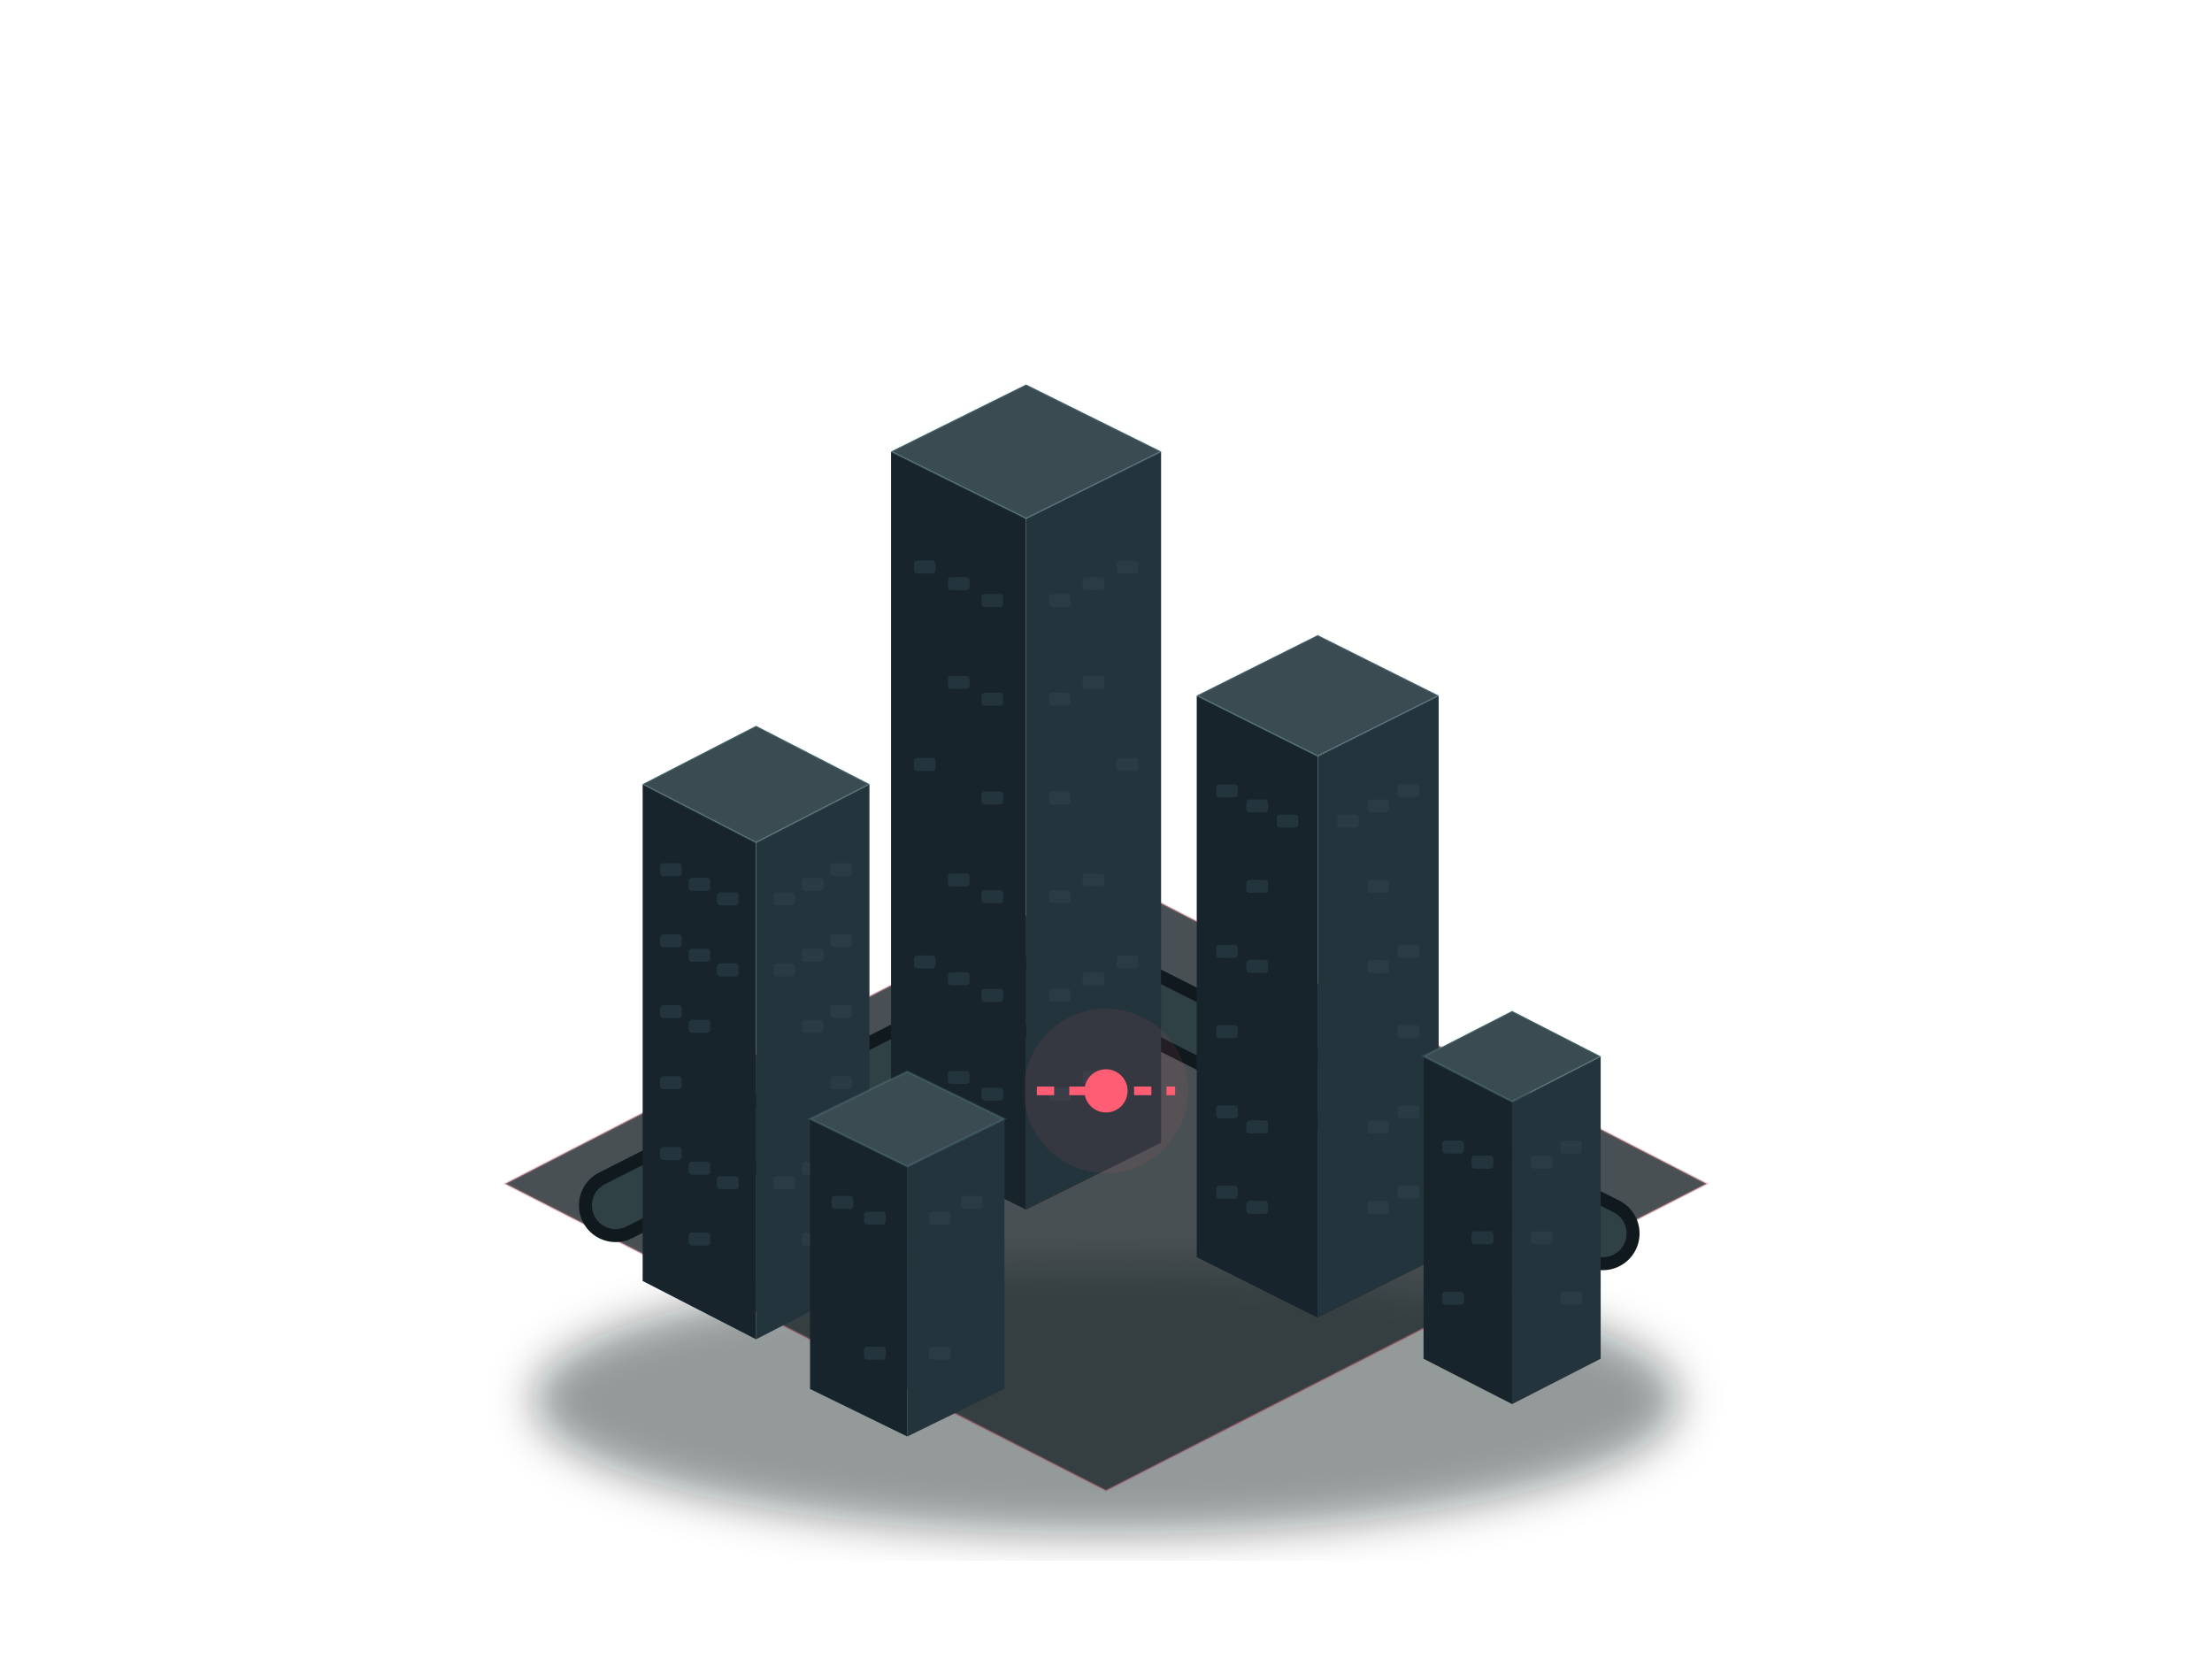
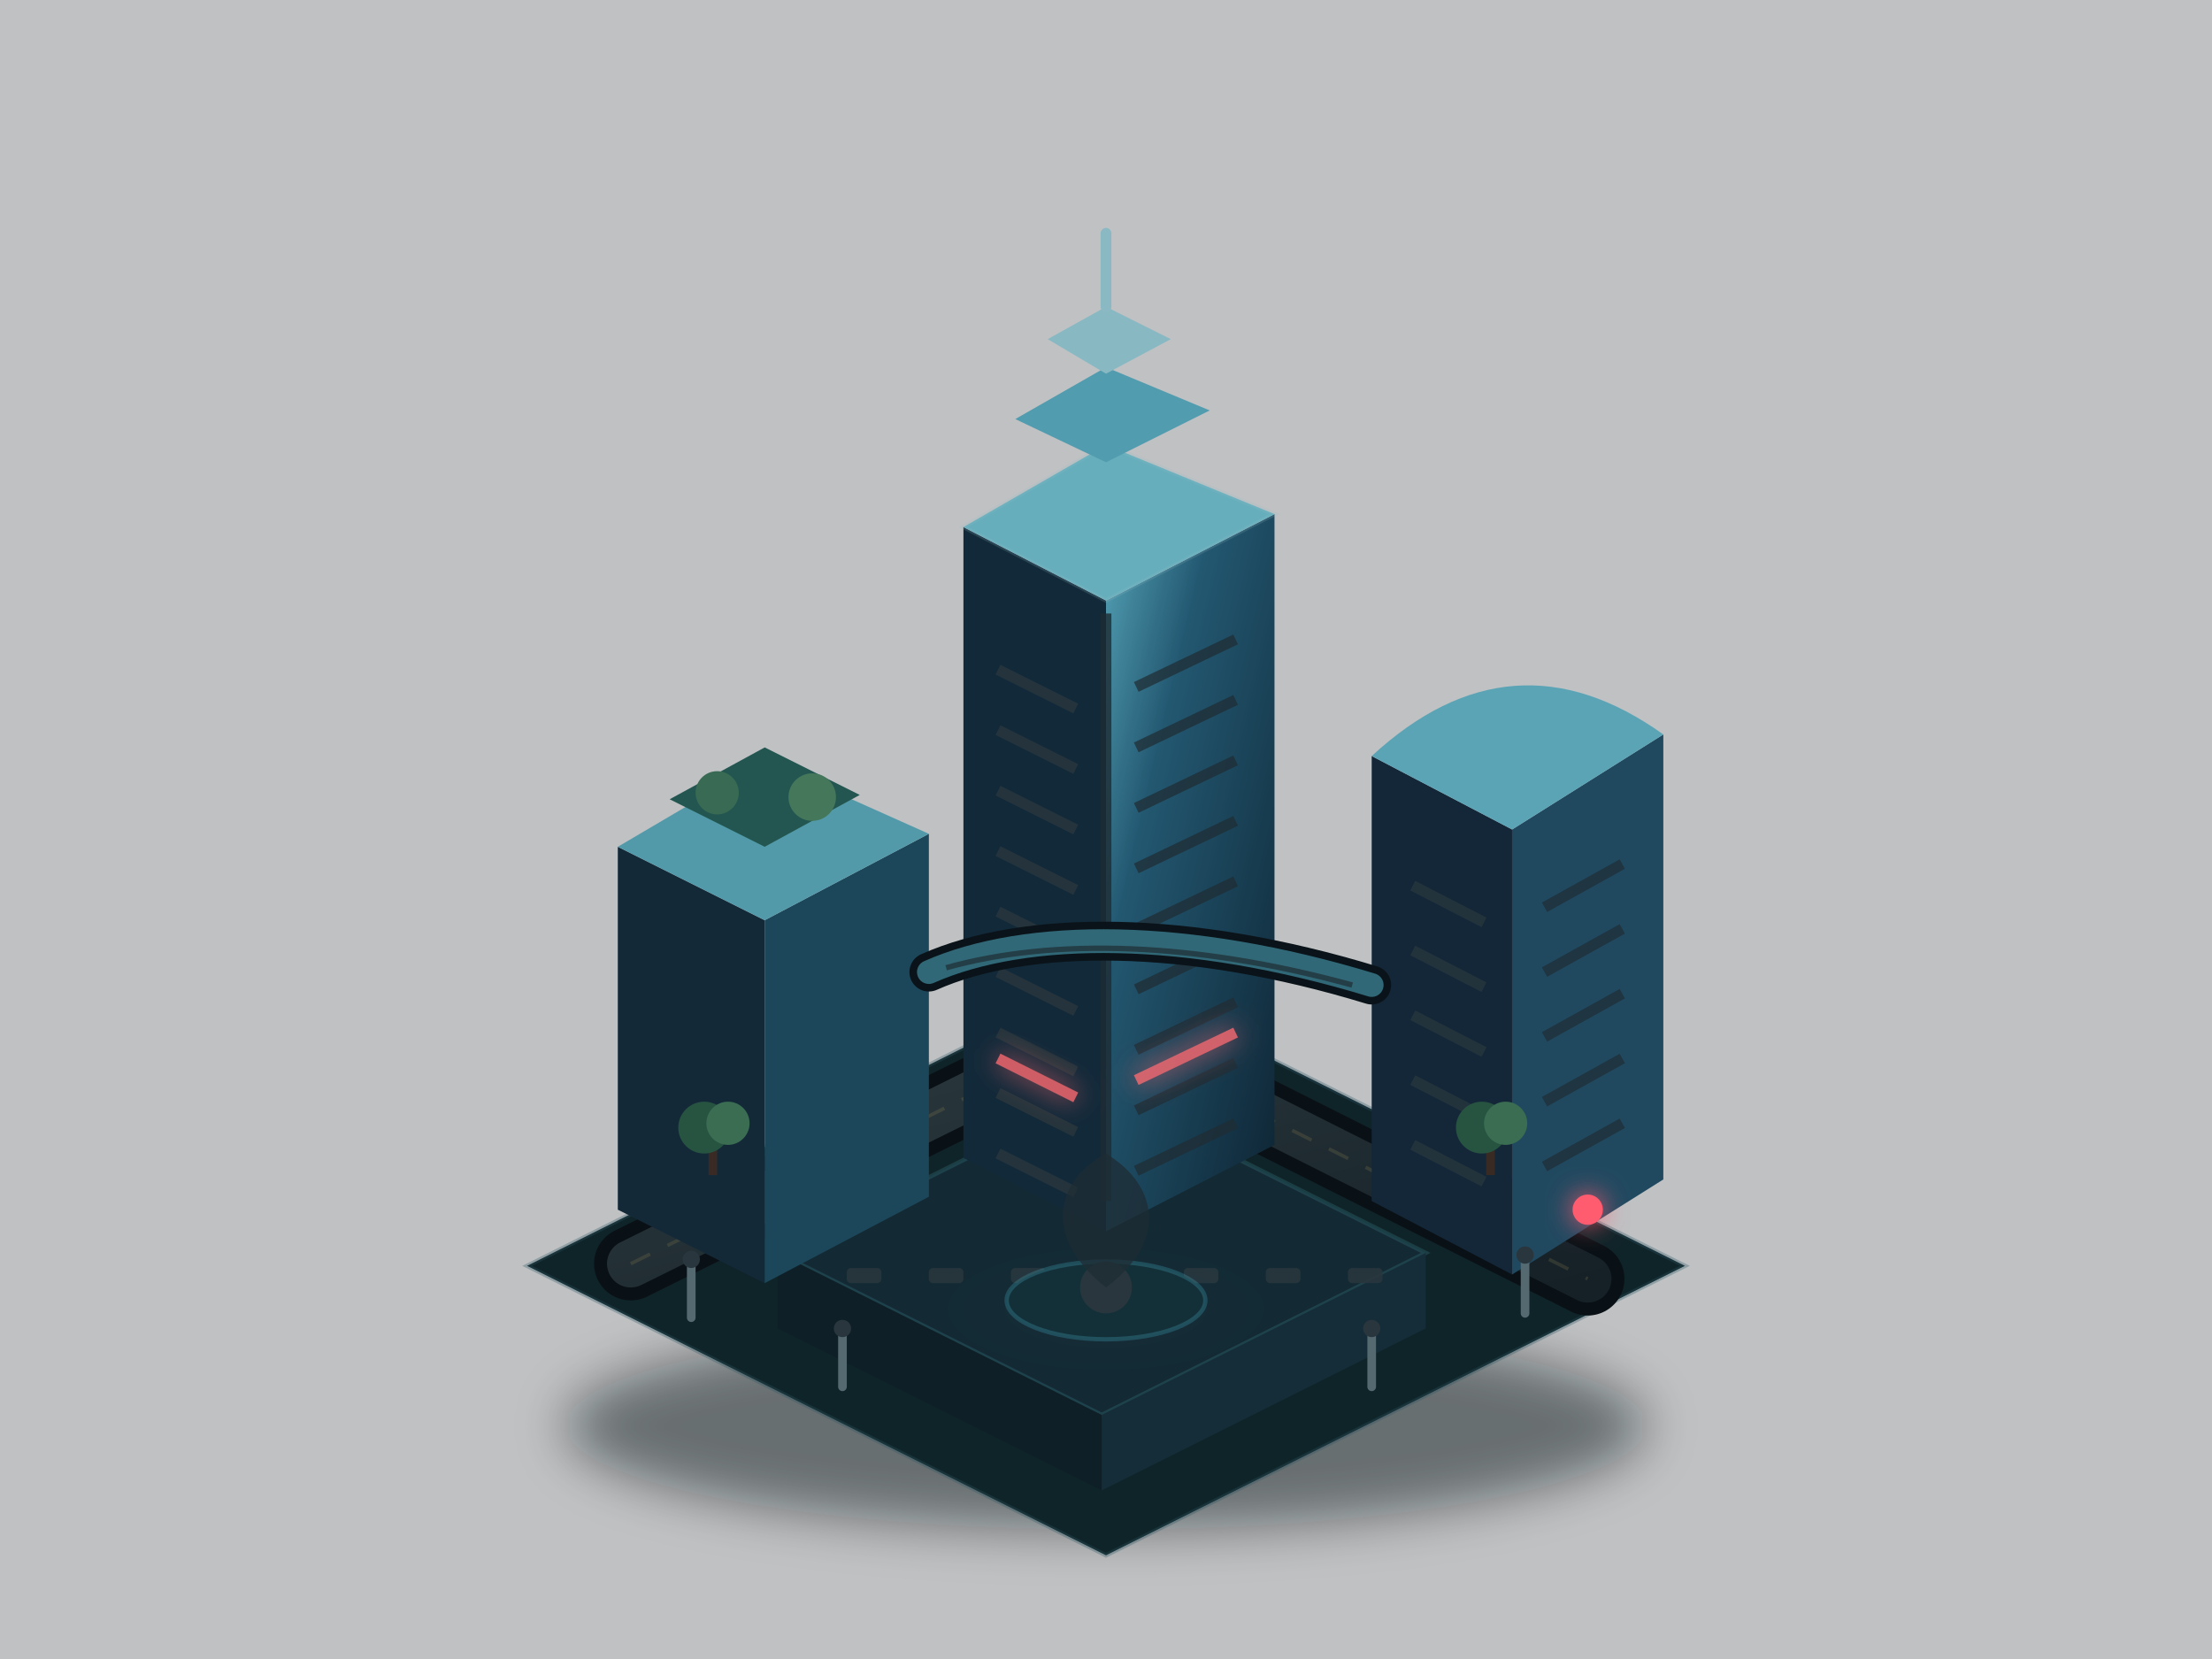
<svg xmlns="http://www.w3.org/2000/svg" width="1024" height="768" viewBox="0 0 1024 768" fill="none">
  <defs>
-     <linearGradient id="lot" x1="250" y1="450" x2="760" y2="700">
-       <stop stop-color="#294a45" />
-       <stop offset="1" stop-color="#122b28" />
+     <linearGradient id="blueGlass" x1="0" y1="0" x2="1" y2="1">
+       <stop stop-color="#71D8F0" />
+       <stop offset=".32" stop-color="#2C7190" />
+       <stop offset="1" stop-color="#102B3D" />
    </linearGradient>
-     <filter id="soft">
-       <feGaussianBlur stdDeviation="10" />
+     <linearGradient id="road" x1="0" y1="0" x2="1" y2="1">
+       <stop stop-color="#3B4B50" />
+       <stop offset="1" stop-color="#1A272C" />
+     </linearGradient>
+     <radialGradient id="cyanGlow">
+       <stop stop-color="#5DE6FF" stop-opacity=".8" />
+       <stop offset=".26" stop-color="#5DE6FF" stop-opacity=".18" />
+       <stop offset="1" stop-color="#5DE6FF" stop-opacity="0" />
+     </radialGradient>
+     <filter id="blur12" x="-50%" y="-50%" width="200%" height="200%">
+       <feGaussianBlur stdDeviation="12" />
    </filter>
-     <style>.cyan{fill:#77d9eb}.warm{fill:#ffd77a}.off{fill:#32434b}</style>
+     <filter id="glow" x="-90%" y="-90%" width="280%" height="280%">
+       <feGaussianBlur stdDeviation="6" result="b" />
+       <feMerge>
+         <feMergeNode in="b" />
+         <feMergeNode in="SourceGraphic" />
+       </feMerge>
+     </filter>
  </defs>
-   <ellipse cx="512" cy="648" rx="265" ry="62" fill="#02080b" opacity=".42" filter="url(#soft)" />
-   <polygon points="512,405 790,548 512,690 234,548" fill="#202a2d" opacity=".82" stroke="#b94b61" stroke-opacity=".35" />
-   <path d="M285 558L500 449L742 571" stroke="#10191d" stroke-width="34" stroke-linecap="round" />
-   <path d="M285 558L500 449L742 571" stroke="#34464b" stroke-width="22" stroke-linecap="round" opacity=".88" />
-   <polygon points="297.5,363.0 350,390 350,620 297.5,593.0" fill="#17242c" />
-   <polygon points="402.5,363.0 350,390 350,620 402.5,593.0" fill="#24343d" />
-   <polygon points="297.5,363.0 350,336 402.5,363.0 350,390" fill="#3b4b52" stroke="#a4edf4" stroke-opacity=".12" />
-   <rect x="305.6" y="399.6" width="10" height="6" rx="1.4" fill="#344852" opacity="0.45" />
-   <rect x="384.4" y="399.6" width="10" height="6" rx="1.4" fill="#344852" opacity="0.36" />
-   <rect x="318.8" y="406.4" width="10" height="6" rx="1.4" fill="#344852" opacity="0.45" />
-   <rect x="371.2" y="406.4" width="10" height="6" rx="1.4" fill="#344852" opacity="0.36" />
-   <rect x="331.9" y="413.1" width="10" height="6" rx="1.4" fill="#344852" opacity="0.45" />
-   <rect x="358.1" y="413.1" width="10" height="6" rx="1.4" fill="#344852" opacity="0.36" />
-   <rect x="305.6" y="432.5" width="10" height="6" rx="1.4" fill="#344852" opacity="0.45" />
-   <rect x="384.4" y="432.5" width="10" height="6" rx="1.4" fill="#344852" opacity="0.36" />
-   <rect x="318.8" y="439.2" width="10" height="6" rx="1.4" fill="#344852" opacity="0.45" />
-   <rect x="371.2" y="439.2" width="10" height="6" rx="1.4" fill="#344852" opacity="0.36" />
-   <rect x="331.9" y="446.0" width="10" height="6" rx="1.4" fill="#344852" opacity="0.45" />
-   <rect x="358.1" y="446.0" width="10" height="6" rx="1.4" fill="#344852" opacity="0.36" />
-   <rect x="305.6" y="465.3" width="10" height="6" rx="1.4" fill="#344852" opacity="0.45" />
-   <rect x="384.4" y="465.3" width="10" height="6" rx="1.4" fill="#344852" opacity="0.36" />
-   <rect x="318.8" y="472.1" width="10" height="6" rx="1.4" fill="#344852" opacity="0.45" />
-   <rect x="371.2" y="472.1" width="10" height="6" rx="1.4" fill="#344852" opacity="0.36" />
-   <rect x="305.6" y="498.2" width="10" height="6" rx="1.4" fill="#344852" opacity="0.45" />
-   <rect x="384.4" y="498.2" width="10" height="6" rx="1.4" fill="#344852" opacity="0.36" />
-   <rect x="305.6" y="531.0" width="10" height="6" rx="1.4" fill="#344852" opacity="0.45" />
-   <rect x="384.4" y="531.0" width="10" height="6" rx="1.4" fill="#344852" opacity="0.36" />
-   <rect x="318.8" y="537.8" width="10" height="6" rx="1.4" fill="#344852" opacity="0.45" />
-   <rect x="371.2" y="537.8" width="10" height="6" rx="1.4" fill="#344852" opacity="0.36" />
-   <rect x="331.9" y="544.5" width="10" height="6" rx="1.4" fill="#344852" opacity="0.45" />
-   <rect x="358.1" y="544.5" width="10" height="6" rx="1.4" fill="#344852" opacity="0.36" />
-   <rect x="318.8" y="570.6" width="10" height="6" rx="1.4" fill="#344852" opacity="0.45" />
-   <rect x="371.2" y="570.6" width="10" height="6" rx="1.4" fill="#344852" opacity="0.36" />
-   <polygon points="412.5,209.0 475,240 475,560 412.5,529.0" fill="#17242c" />
-   <polygon points="537.5,209.0 475,240 475,560 537.5,529.0" fill="#24343d" />
-   <polygon points="412.5,209.0 475,178 537.5,209.0 475,240" fill="#3b4b52" stroke="#a4edf4" stroke-opacity=".12" />
-   <rect x="423.1" y="259.5" width="10" height="6" rx="1.4" fill="#344852" opacity="0.45" />
-   <rect x="516.9" y="259.5" width="10" height="6" rx="1.4" fill="#344852" opacity="0.36" />
-   <rect x="438.8" y="267.2" width="10" height="6" rx="1.4" fill="#344852" opacity="0.45" />
-   <rect x="501.2" y="267.2" width="10" height="6" rx="1.4" fill="#344852" opacity="0.36" />
-   <rect x="454.4" y="275.0" width="10" height="6" rx="1.4" fill="#344852" opacity="0.45" />
-   <rect x="485.6" y="275.0" width="10" height="6" rx="1.4" fill="#344852" opacity="0.36" />
-   <rect x="438.8" y="312.9" width="10" height="6" rx="1.4" fill="#344852" opacity="0.45" />
-   <rect x="501.2" y="312.9" width="10" height="6" rx="1.4" fill="#344852" opacity="0.36" />
-   <rect x="454.4" y="320.7" width="10" height="6" rx="1.4" fill="#344852" opacity="0.45" />
-   <rect x="485.6" y="320.7" width="10" height="6" rx="1.4" fill="#344852" opacity="0.36" />
-   <rect x="423.1" y="350.9" width="10" height="6" rx="1.4" fill="#344852" opacity="0.45" />
-   <rect x="516.9" y="350.9" width="10" height="6" rx="1.4" fill="#344852" opacity="0.36" />
-   <rect x="454.4" y="366.4" width="10" height="6" rx="1.4" fill="#344852" opacity="0.45" />
-   <rect x="485.6" y="366.4" width="10" height="6" rx="1.4" fill="#344852" opacity="0.36" />
-   <rect x="438.8" y="404.4" width="10" height="6" rx="1.4" fill="#344852" opacity="0.45" />
-   <rect x="501.2" y="404.4" width="10" height="6" rx="1.4" fill="#344852" opacity="0.36" />
-   <rect x="454.4" y="412.1" width="10" height="6" rx="1.4" fill="#344852" opacity="0.45" />
-   <rect x="485.6" y="412.1" width="10" height="6" rx="1.4" fill="#344852" opacity="0.36" />
-   <rect x="423.1" y="442.3" width="10" height="6" rx="1.4" fill="#344852" opacity="0.45" />
-   <rect x="516.9" y="442.3" width="10" height="6" rx="1.4" fill="#344852" opacity="0.36" />
-   <rect x="438.8" y="450.1" width="10" height="6" rx="1.4" fill="#344852" opacity="0.45" />
-   <rect x="501.2" y="450.1" width="10" height="6" rx="1.4" fill="#344852" opacity="0.36" />
-   <rect x="454.4" y="457.8" width="10" height="6" rx="1.4" fill="#344852" opacity="0.45" />
-   <rect x="485.6" y="457.8" width="10" height="6" rx="1.4" fill="#344852" opacity="0.36" />
-   <rect x="438.8" y="495.8" width="10" height="6" rx="1.4" fill="#344852" opacity="0.45" />
-   <rect x="501.2" y="495.8" width="10" height="6" rx="1.4" fill="#344852" opacity="0.36" />
-   <rect x="454.4" y="503.5" width="10" height="6" rx="1.4" fill="#344852" opacity="0.45" />
-   <rect x="485.6" y="503.5" width="10" height="6" rx="1.4" fill="#344852" opacity="0.36" />
-   <polygon points="554.0,322.0 610,350 610,610 554.0,582.0" fill="#17242c" />
-   <polygon points="666.0,322.0 610,350 610,610 666.0,582.0" fill="#24343d" />
-   <polygon points="554.0,322.0 610,294 666.0,322.0 610,350" fill="#3b4b52" stroke="#a4edf4" stroke-opacity=".12" />
-   <rect x="563.0" y="363.1" width="10" height="6" rx="1.4" fill="#344852" opacity="0.45" />
-   <rect x="647.0" y="363.1" width="10" height="6" rx="1.4" fill="#344852" opacity="0.36" />
-   <rect x="577.0" y="370.1" width="10" height="6" rx="1.4" fill="#344852" opacity="0.45" />
-   <rect x="633.0" y="370.1" width="10" height="6" rx="1.4" fill="#344852" opacity="0.36" />
-   <rect x="591.0" y="377.1" width="10" height="6" rx="1.4" fill="#344852" opacity="0.45" />
-   <rect x="619.0" y="377.1" width="10" height="6" rx="1.4" fill="#344852" opacity="0.36" />
-   <rect x="577.0" y="407.3" width="10" height="6" rx="1.4" fill="#344852" opacity="0.45" />
-   <rect x="633.0" y="407.3" width="10" height="6" rx="1.4" fill="#344852" opacity="0.36" />
-   <rect x="563.0" y="437.4" width="10" height="6" rx="1.4" fill="#344852" opacity="0.45" />
-   <rect x="647.0" y="437.4" width="10" height="6" rx="1.4" fill="#344852" opacity="0.36" />
-   <rect x="577.0" y="444.4" width="10" height="6" rx="1.4" fill="#344852" opacity="0.45" />
-   <rect x="633.0" y="444.4" width="10" height="6" rx="1.4" fill="#344852" opacity="0.36" />
-   <rect x="563.0" y="474.6" width="10" height="6" rx="1.4" fill="#344852" opacity="0.45" />
-   <rect x="647.0" y="474.6" width="10" height="6" rx="1.4" fill="#344852" opacity="0.36" />
-   <rect x="563.0" y="511.7" width="10" height="6" rx="1.4" fill="#344852" opacity="0.45" />
-   <rect x="647.0" y="511.7" width="10" height="6" rx="1.4" fill="#344852" opacity="0.36" />
-   <rect x="577.0" y="518.7" width="10" height="6" rx="1.4" fill="#344852" opacity="0.45" />
-   <rect x="633.0" y="518.7" width="10" height="6" rx="1.4" fill="#344852" opacity="0.36" />
-   <rect x="563.0" y="548.9" width="10" height="6" rx="1.4" fill="#344852" opacity="0.45" />
-   <rect x="647.0" y="548.9" width="10" height="6" rx="1.4" fill="#344852" opacity="0.36" />
-   <rect x="577.0" y="555.9" width="10" height="6" rx="1.4" fill="#344852" opacity="0.45" />
-   <rect x="633.0" y="555.9" width="10" height="6" rx="1.4" fill="#344852" opacity="0.36" />
-   <polygon points="659.0,489.0 700,510 700,650 659.0,629.0" fill="#17242c" />
-   <polygon points="741.0,489.0 700,510 700,650 741.0,629.0" fill="#24343d" />
-   <polygon points="659.0,489.0 700,468 741.0,489.0 700,510" fill="#3b4b52" stroke="#a4edf4" stroke-opacity=".12" />
-   <rect x="667.7" y="528.0" width="10" height="6" rx="1.4" fill="#344852" opacity="0.45" />
-   <rect x="722.3" y="528.0" width="10" height="6" rx="1.4" fill="#344852" opacity="0.36" />
-   <rect x="681.3" y="535.0" width="10" height="6" rx="1.4" fill="#344852" opacity="0.45" />
-   <rect x="708.7" y="535.0" width="10" height="6" rx="1.4" fill="#344852" opacity="0.36" />
-   <rect x="681.3" y="570.0" width="10" height="6" rx="1.4" fill="#344852" opacity="0.45" />
-   <rect x="708.7" y="570.0" width="10" height="6" rx="1.4" fill="#344852" opacity="0.36" />
-   <rect x="667.7" y="598.0" width="10" height="6" rx="1.4" fill="#344852" opacity="0.45" />
-   <rect x="722.3" y="598.0" width="10" height="6" rx="1.4" fill="#344852" opacity="0.36" />
-   <polygon points="375.0,518.0 420,540 420,665 375.0,643.0" fill="#17242c" />
-   <polygon points="465.0,518.0 420,540 420,665 465.0,643.0" fill="#24343d" />
-   <polygon points="375.0,518.0 420,496 465.0,518.0 420,540" fill="#3b4b52" stroke="#a4edf4" stroke-opacity=".12" />
-   <rect x="385.0" y="553.6" width="10" height="6" rx="1.4" fill="#344852" opacity="0.45" />
-   <rect x="445.0" y="553.6" width="10" height="6" rx="1.4" fill="#344852" opacity="0.36" />
-   <rect x="400.0" y="560.9" width="10" height="6" rx="1.4" fill="#344852" opacity="0.45" />
-   <rect x="430.0" y="560.9" width="10" height="6" rx="1.4" fill="#344852" opacity="0.36" />
-   <rect x="400.0" y="623.4" width="10" height="6" rx="1.4" fill="#344852" opacity="0.45" />
-   <rect x="430.0" y="623.4" width="10" height="6" rx="1.4" fill="#344852" opacity="0.36" />
-   <circle cx="512" cy="505" r="10" fill="#ff5d73" />
-   <circle cx="512" cy="505" r="38" fill="#ff5d73" opacity=".08" />
-   <path d="M480 505h64" stroke="#ff5d73" stroke-width="4" stroke-dasharray="8 7" />
+   <ellipse cx="512" cy="660" rx="250" ry="48" fill="#02070A" opacity=".46" filter="url(#blur12)" />
+   <polygon points="512,452 780,586 512,720 244,586" fill="#122B2F" stroke="#3A707A" stroke-opacity=".32" stroke-width="2" />
+   <path d="M292 585 L508 478 L735 592" stroke="#0A1115" stroke-width="34" stroke-linecap="round" />
+   <path d="M292 585 L508 478 L735 592" stroke="url(#road)" stroke-width="22" stroke-linecap="round" />
+   <path d="M292 585 L508 478 L735 592" stroke="#E7CC72" stroke-width="1.6" stroke-dasharray="10 9" stroke-opacity=".18" />
+   <polygon points="510,505 660,580 510,655 360,580" fill="#17333E" stroke="#4DA4B5" stroke-opacity=".28" stroke-width="2" />
+   <polygon points="360,580 510,655 510,690 360,615" fill="#10252C" />
+   <polygon points="660,580 510,655 510,690 660,615" fill="#193744" />
+   <g fill="#34444A" opacity=".9">
+     <rect x="392" y="587" width="16" height="7" rx="2" />
+     <rect x="430" y="587" width="16" height="7" rx="2" />
+     <rect x="468" y="587" width="16" height="7" rx="2" />
+     <rect x="548" y="587" width="16" height="7" rx="2" />
+     <rect x="586" y="587" width="16" height="7" rx="2" />
+     <rect x="624" y="587" width="16" height="7" rx="2" />
+   </g>
+   <polygon points="446,244 512,278 512,570 446,536" fill="#143245" />
+   <polygon points="590,238 512,278 512,570 590,530" fill="url(#blueGlass)" />
+   <polygon points="446,244 512,206 590,238 512,278" fill="#88E6F6" stroke="#C7F7FF" stroke-opacity=".18" stroke-width="2" />
+   <polygon points="470,194 512,170 560,190 512,214" fill="#6BCDE2" />
+   <polygon points="485,157 512,142 542,157 512,173" fill="#B5F4FF" />
+   <path d="M512 142 V108" stroke="#B9F4FF" stroke-width="5" stroke-linecap="round" />
+   <path d="M512 284 V556" stroke="#26363D" stroke-width="5" opacity=".8" />
+   <g stroke-width="5" opacity=".82">
+     <path d="M462 310 L498 328M462 338 L498 356M462 366 L498 384M462 394 L498 412M462 422 L498 440M462 450 L498 468M462 478 L498 496M462 506 L498 524M462 534 L498 552" stroke="#34444A" />
+     <path d="M526 318 L572 296M526 346 L572 324M526 374 L572 352M526 402 L572 380M526 430 L572 408M526 458 L572 436M526 486 L572 464M526 514 L572 492M526 542 L572 520" stroke="#26363D" opacity=".88" />
+   </g>
+   <polygon points="286,392 354,426 354,594 286,560" fill="#173244" />
+   <polygon points="430,386 354,426 354,594 430,554" fill="#235B72" />
+   <polygon points="286,392 354,352 430,386 354,426" fill="#6CCBDD" />
+   <polygon points="310,370 354,346 398,368 354,392" fill="#2D6F64" />
+   <circle cx="332" cy="367" r="10" fill="#4A8A68" />
+   <circle cx="376" cy="369" r="11" fill="#5A9B72" />
+   <path d="M635 350 L700 384 V590 L635 556 Z" fill="#172F44" />
+   <path d="M770 340 L700 384 V590 L770 546 Z" fill="#285D7A" />
+   <path d="M635 350 Q700 290 770 340 L700 384 Z" fill="#77D8ED" />
+   <g stroke-width="5">
+     <path d="M654 410 L687 427M654 440 L687 457M654 470 L687 487M654 500 L687 517M654 530 L687 547" stroke="#34444A" opacity=".75" />
+     <path d="M715 420 L751 400M715 450 L751 430M715 480 L751 460M715 510 L751 490M715 540 L751 520" stroke="#26363D" opacity=".7" />
+   </g>
+   <path d="M430 450 C475 430 550 430 635 456" stroke="#0B1419" stroke-width="18" stroke-linecap="round" />
+   <path d="M430 450 C475 430 550 430 635 456" stroke="#3E8798" stroke-width="11" stroke-linecap="round" />
+   <path d="M438 448 C488 434 553 436 626 456" stroke="#26363D" stroke-width="2.5" opacity=".7" />
+   <ellipse cx="512" cy="606" rx="78" ry="30" fill="url(#cyanGlow)" opacity=".16" />
+   <ellipse cx="512" cy="602" rx="46" ry="18" fill="#173B45" stroke="#58DCF2" stroke-opacity=".28" stroke-width="2" />
+   <circle cx="512" cy="596" r="12" fill="#34444A" />
+   <path d="M512 596 C485 575 486 548 512 534 C538 550 539 576 512 596 Z" fill="#26363D" opacity=".75" />
+   <g fill="#708891">
+     <rect x="318" y="584" width="4" height="28" rx="2" />
+     <rect x="388" y="616" width="4" height="28" rx="2" />
+     <rect x="633" y="616" width="4" height="28" rx="2" />
+     <rect x="704" y="582" width="4" height="28" rx="2" />
+   </g>
+   <g fill="#34444A">
+     <circle cx="320" cy="583" r="4" />
+     <circle cx="390" cy="615" r="4" />
+     <circle cx="635" cy="615" r="4" />
+     <circle cx="706" cy="581" r="4" />
+   </g>
+   <rect x="328" y="527" width="4" height="17" fill="#4A3528" />
+   <circle cx="326" cy="522" r="12" fill="#326B50" />
+   <circle cx="337" cy="520" r="10" fill="#4C8D66" />
+   <rect x="688" y="527" width="4" height="17" fill="#4A3528" />
+   <circle cx="686" cy="522" r="12" fill="#326B50" />
+   <circle cx="697" cy="520" r="10" fill="#4C8D66" />
+   <rect width="1024" height="768" fill="#061018" opacity=".26" />
+   <path d="M462 490 L498 508 M526 500 L572 478" stroke="#FF6B72" stroke-width="5" opacity=".8" filter="url(#glow)" />
+   <circle cx="735" cy="560" r="7" fill="#FF5C70" filter="url(#glow)" />
</svg>
